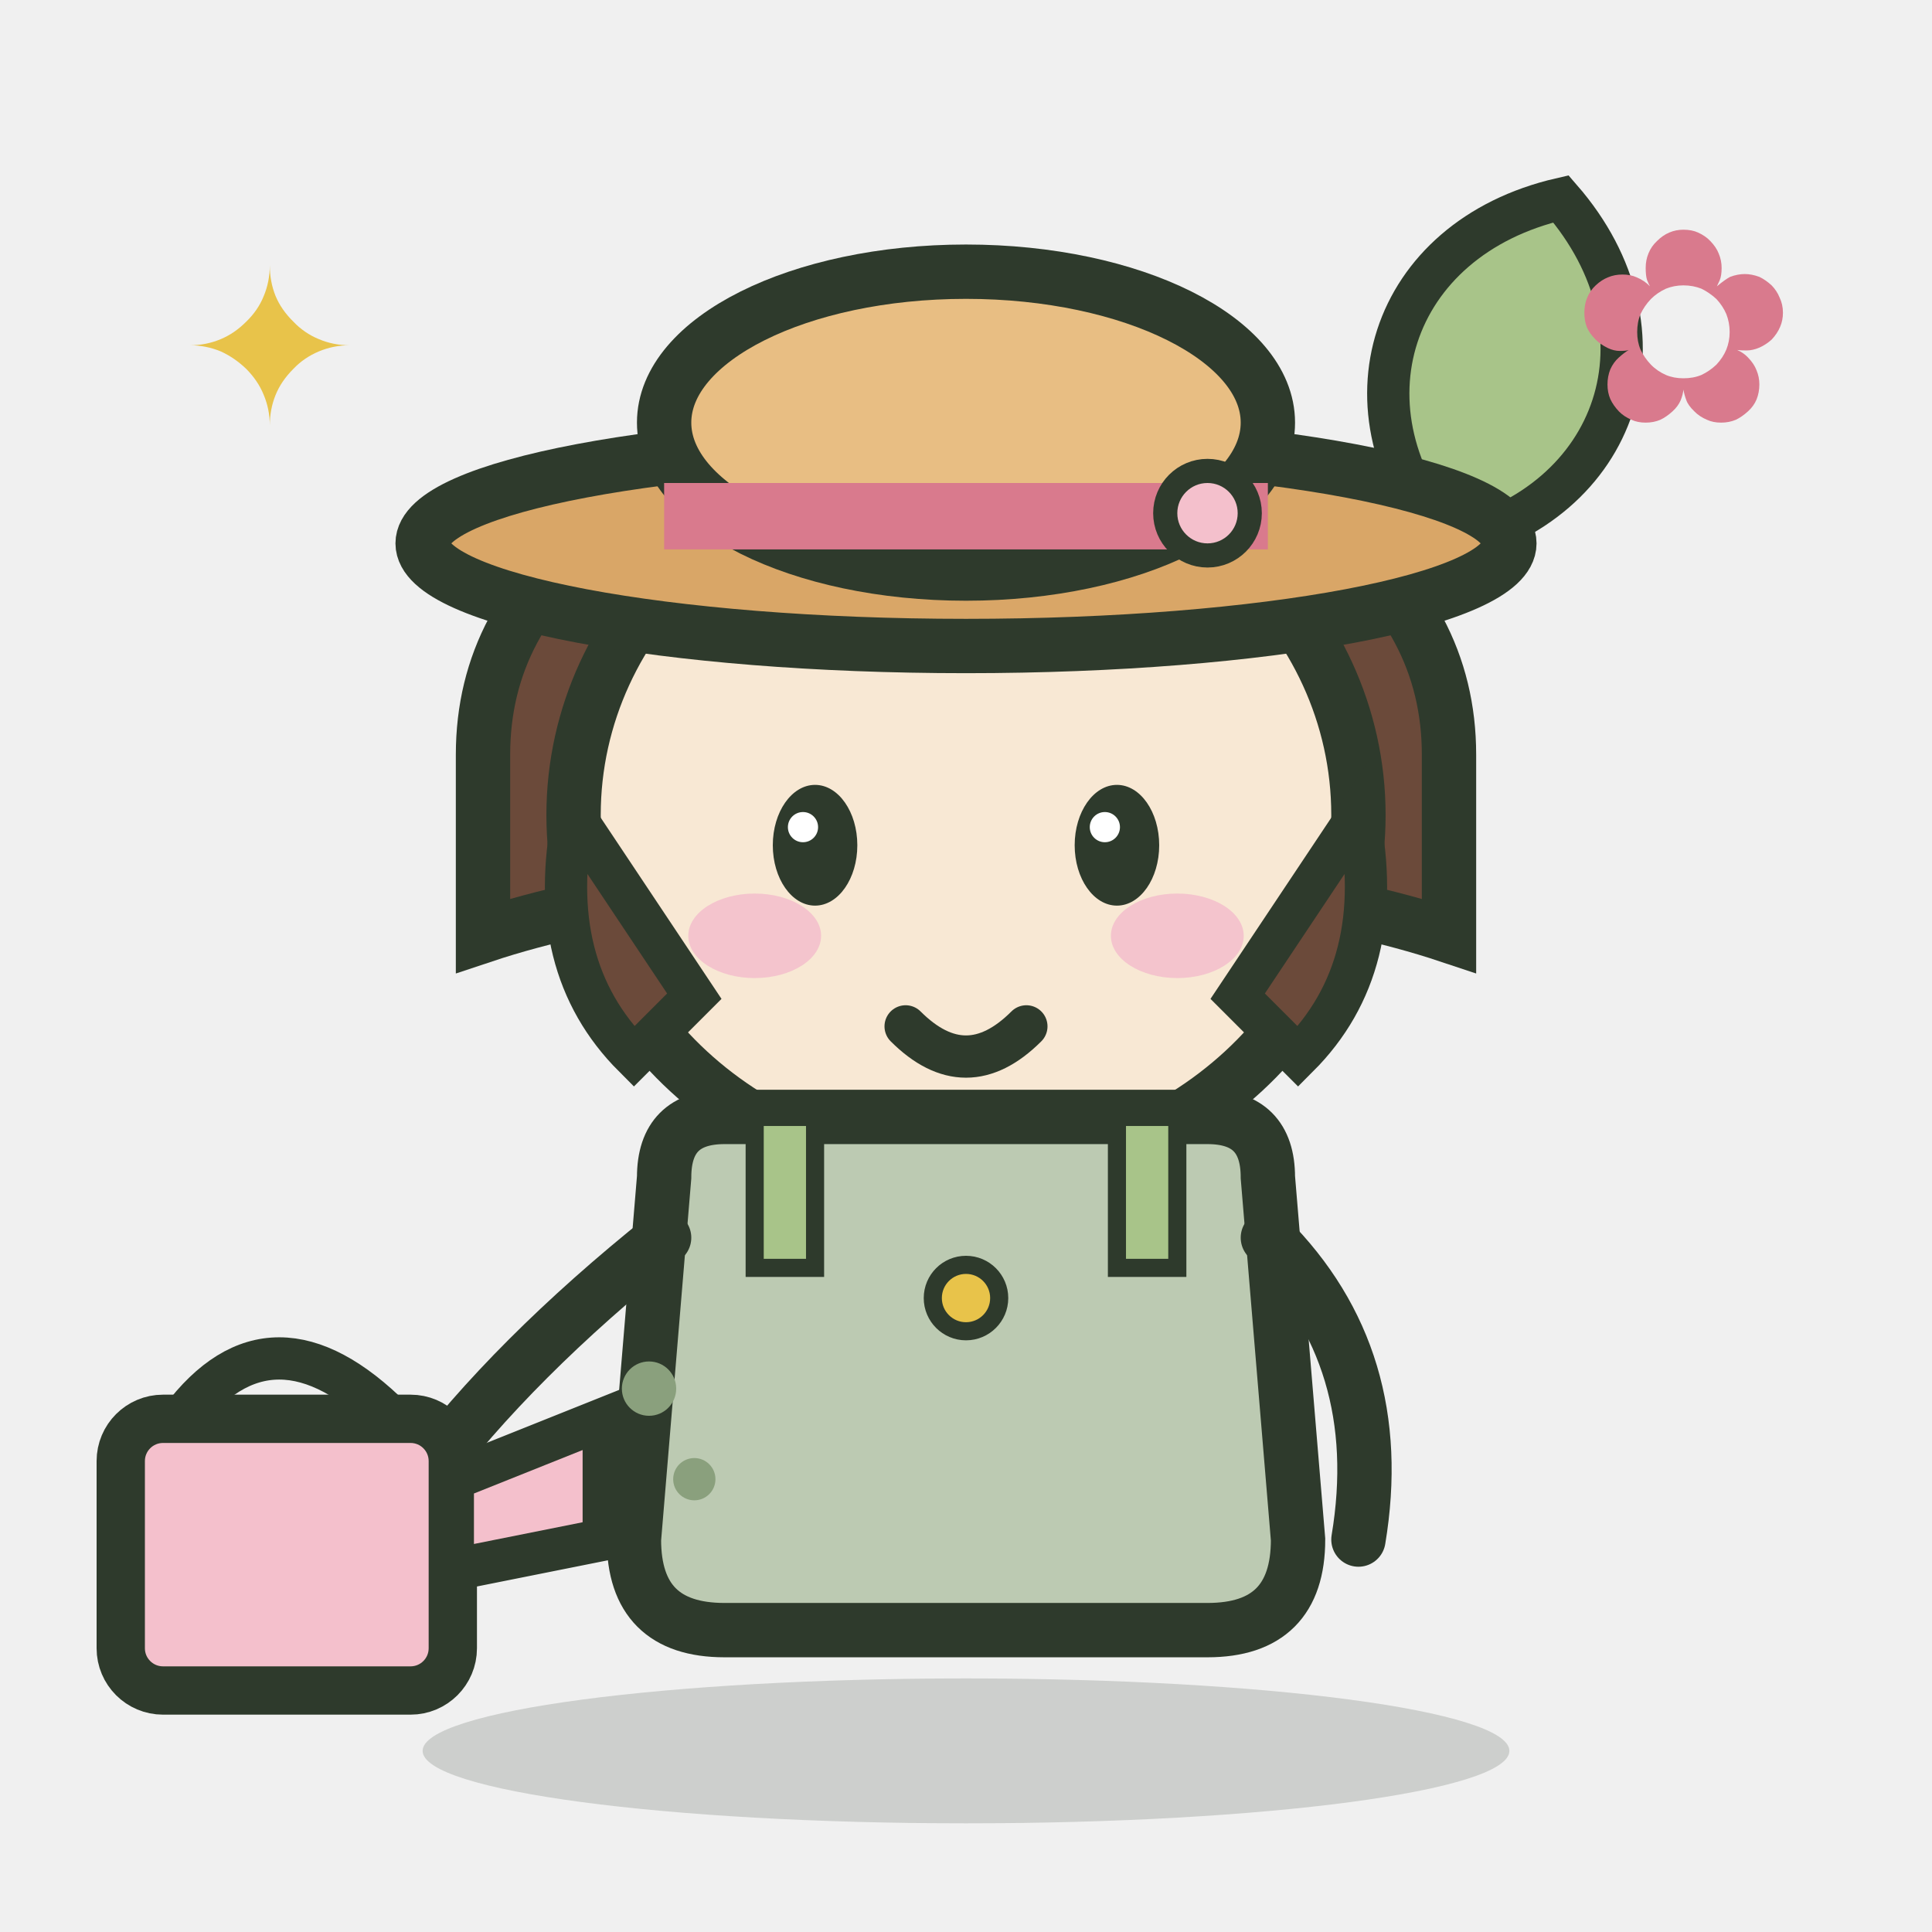
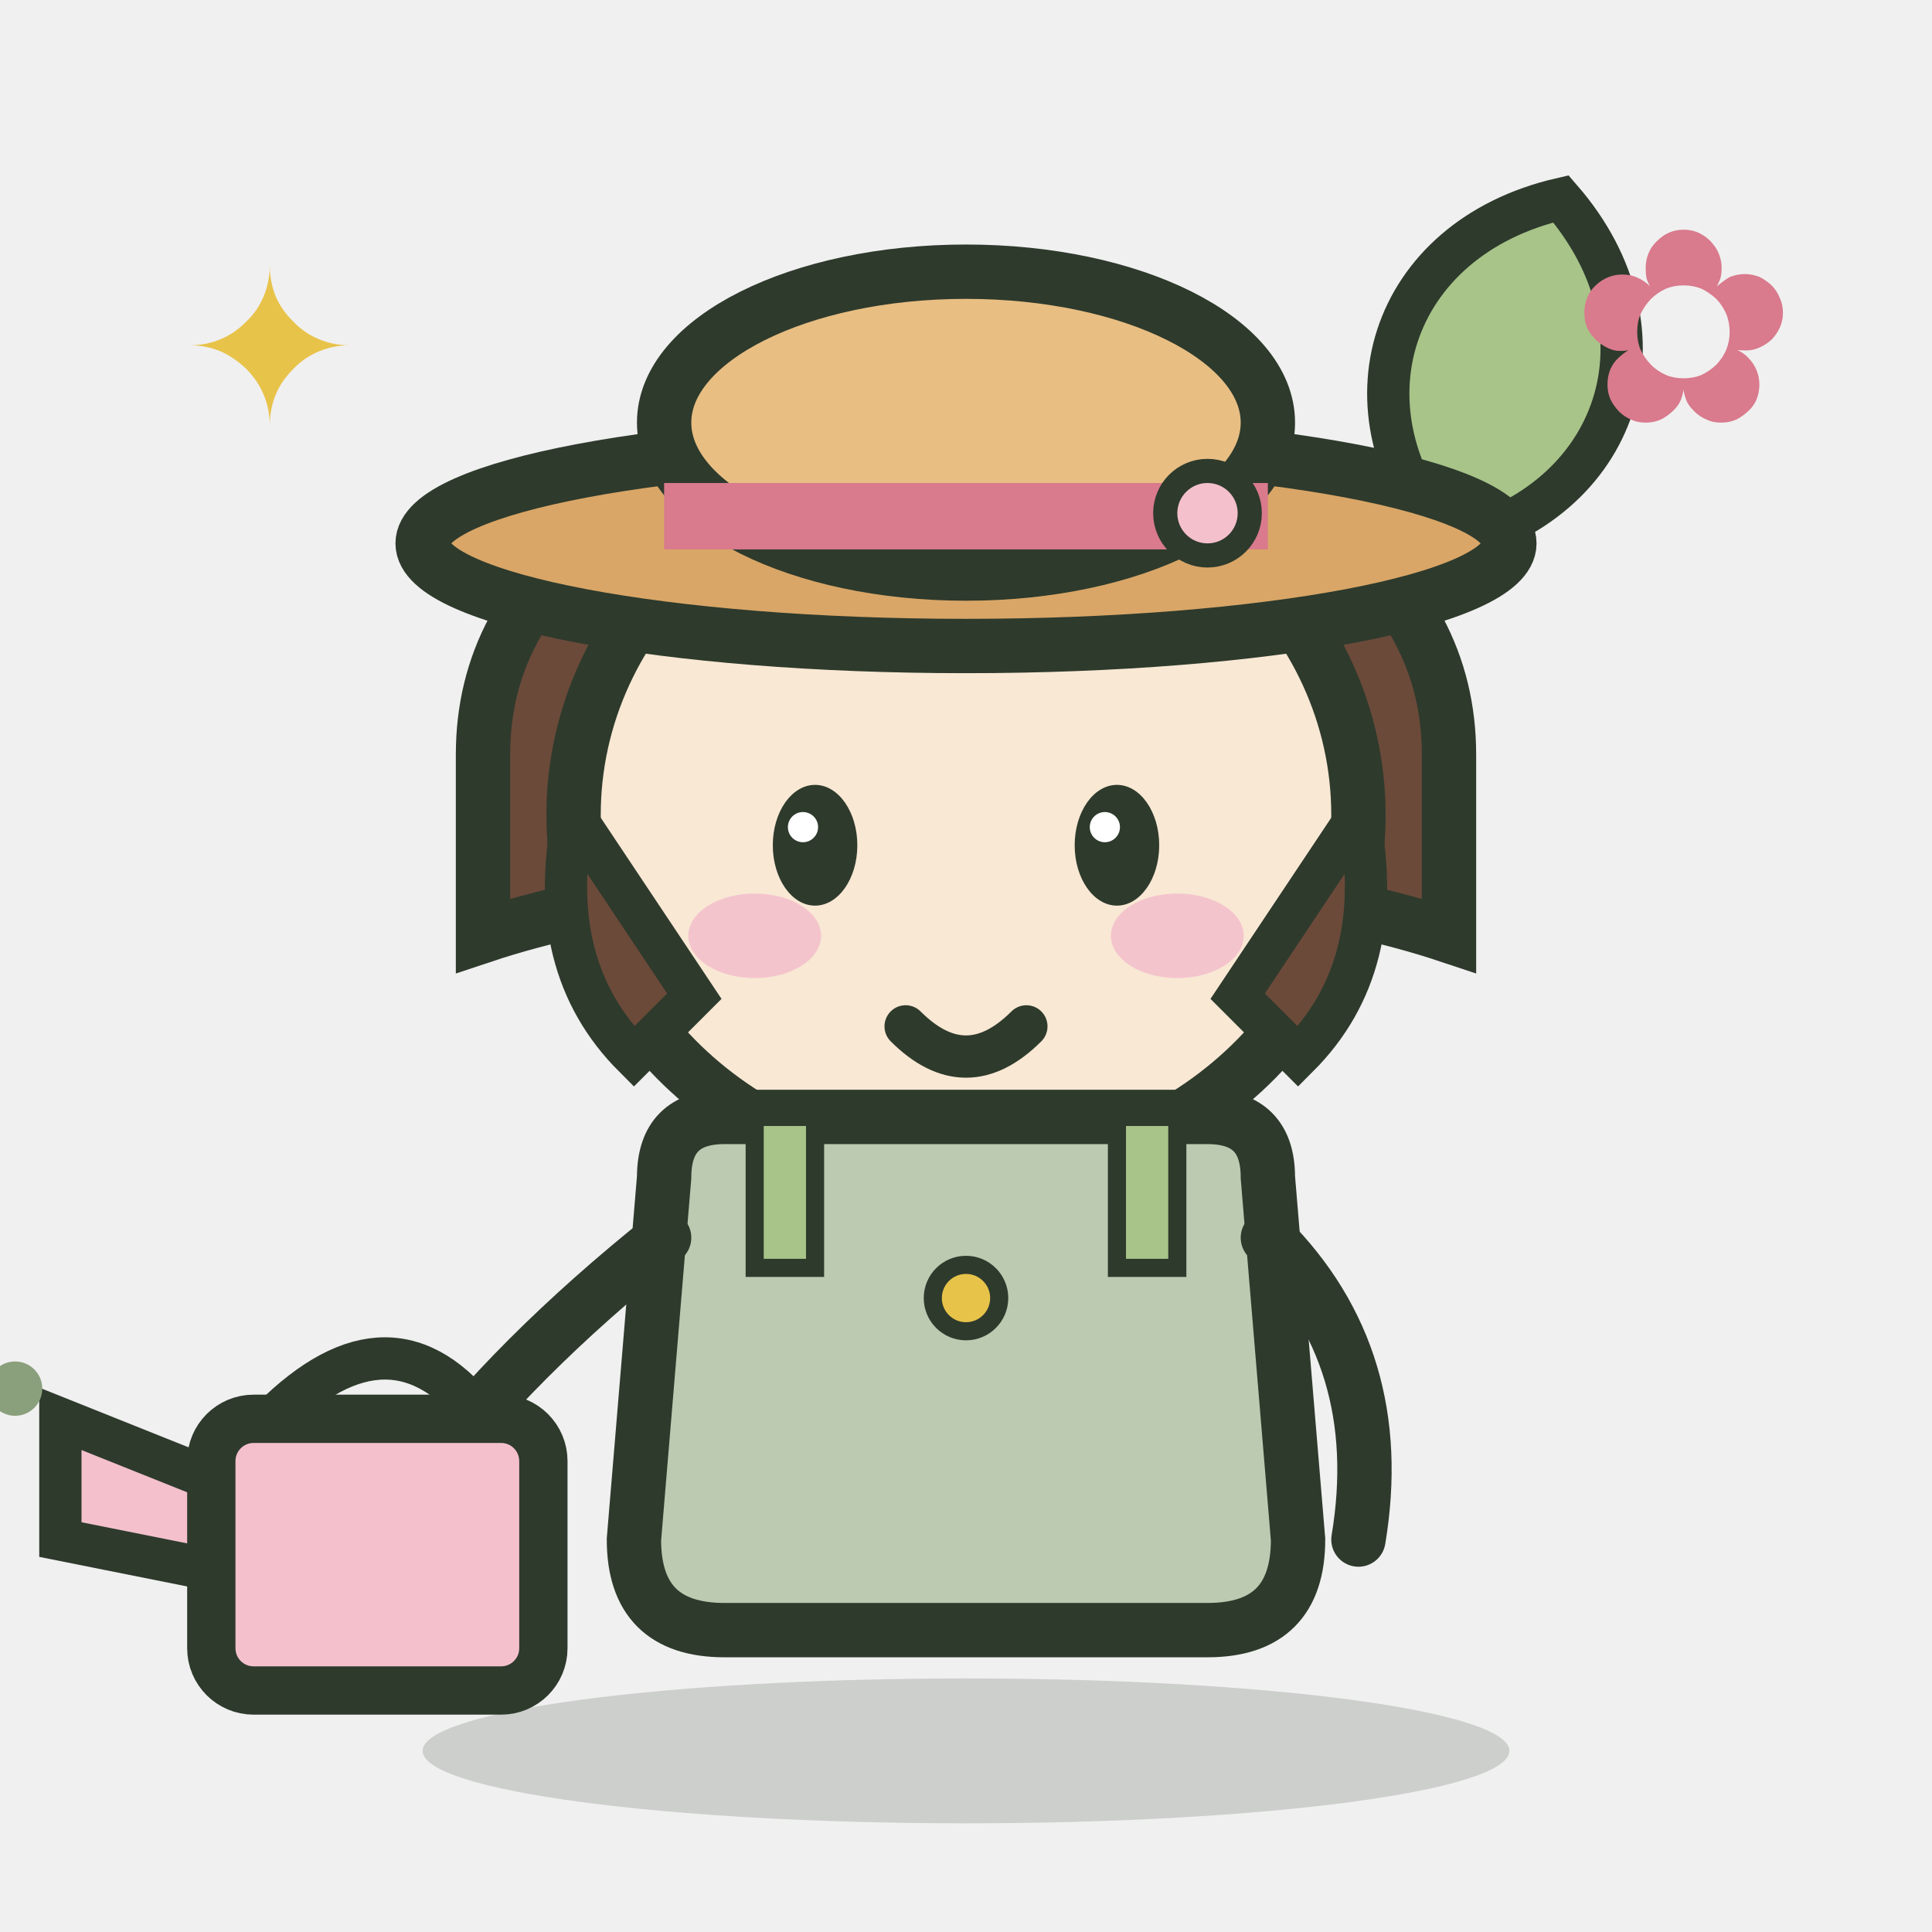
<svg xmlns="http://www.w3.org/2000/svg" viewBox="0 0 64 64" width="64" height="64">
  <ellipse cx="32" cy="58" rx="18" ry="2.4" fill="#2e3a2c" opacity="0.18" />
  <g transform="translate(48 18) rotate(18)">
    <path d="M0 0 C -5 -3, -5 -9, 0 -12 C 5 -9, 5 -3, 0 0 Z" fill="#a8c489" stroke="#2e3a2c" stroke-width="1.4" />
  </g>
  <g transform="translate(0 -1)">
    <path d="M16 26 Q16 17 32 14 Q48 17 48 26 L48 32 Q42 30 32 30 Q22 30 16 32 Z" fill="#6b4a3a" stroke="#2e3a2c" stroke-width="1.8" />
    <ellipse cx="32" cy="28" rx="13" ry="12" fill="#f8e8d4" stroke="#2e3a2c" stroke-width="1.8" />
    <path d="M19 28 Q18 33 21 36 L23 34 Z" fill="#6b4a3a" stroke="#2e3a2c" stroke-width="1.4" />
    <path d="M45 28 Q46 33 43 36 L41 34 Z" fill="#6b4a3a" stroke="#2e3a2c" stroke-width="1.4" />
    <ellipse cx="32" cy="19" rx="18" ry="3.4" fill="#d9a667" stroke="#2e3a2c" stroke-width="1.8" />
    <ellipse cx="32" cy="15" rx="10" ry="5" fill="#e8be83" stroke="#2e3a2c" stroke-width="1.8" />
    <rect x="22" y="17" width="20" height="2.2" fill="#d97a8d" />
    <circle cx="40" cy="18" r="1.4" fill="#f4c0cc" stroke="#2e3a2c" stroke-width="0.8" />
    <ellipse cx="25" cy="32" rx="2.2" ry="1.4" fill="#f4c0cc" opacity="0.9" />
    <ellipse cx="39" cy="32" rx="2.2" ry="1.4" fill="#f4c0cc" opacity="0.9" />
    <ellipse cx="27" cy="29" rx="1.4" ry="2" fill="#2e3a2c" />
    <ellipse cx="37" cy="29" rx="1.4" ry="2" fill="#2e3a2c" />
    <circle cx="26.6" cy="28.4" r="0.5" fill="#fff" />
    <circle cx="36.6" cy="28.4" r="0.5" fill="#fff" />
    <path d="M30 35 Q32 37 34 35" stroke="#2e3a2c" stroke-width="1.4" fill="none" stroke-linecap="round" />
    <path d="M22 40 Q22 38 24 38 L40 38 Q42 38 42 40 L43 52 Q43 55 40 55 L24 55 Q21 55 21 52 Z" fill="#bccab2" stroke="#2e3a2c" stroke-width="1.8" />
    <rect x="25" y="38" width="2" height="5" fill="#a8c489" stroke="#2e3a2c" stroke-width="0.6" />
    <rect x="37" y="38" width="2" height="5" fill="#a8c489" stroke="#2e3a2c" stroke-width="0.6" />
    <circle cx="32" cy="44" r="1.1" fill="#e8c34a" stroke="#2e3a2c" stroke-width="0.6" />
    <path d="M22 42 Q17 46 14 50" stroke="#2e3a2c" stroke-width="1.8" fill="none" stroke-linecap="round" />
    <path d="M42 42 Q46 46 45 52" stroke="#2e3a2c" stroke-width="1.8" fill="none" stroke-linecap="round" />
  </g>
-   <g transform="translate(4 44)">
-     <rect x="0" y="3" width="11" height="9" rx="1.4" fill="#f4c0cc" stroke="#2e3a2c" stroke-width="1.6" />
-     <path d="M11 5 L 16 3 L 16 7 L 11 8 Z" fill="#f4c0cc" stroke="#2e3a2c" stroke-width="1.4" />
-     <path d="M2 3 Q5 -1 9 3" stroke="#2e3a2c" stroke-width="1.4" fill="none" />
-     <circle cx="17.5" cy="2" r="0.9" fill="#8aa07d" />
-     <circle cx="19" cy="5" r="0.7" fill="#8aa07d" />
+   <g transform="translate(0 44)">
+     <path d="M7 5 L 2 3 L 2 7 L 7 8 Z" fill="#f4c0cc" stroke="#2e3a2c" stroke-width="1.4" />
+     <rect x="7" y="3" width="11" height="9" rx="1.4" fill="#f4c0cc" stroke="#2e3a2c" stroke-width="1.6" />
+     <path d="M9 3 Q13 -1 16 3" stroke="#2e3a2c" stroke-width="1.4" fill="none" />
+     <circle cx="0.5" cy="2" r="0.9" fill="#8aa07d" />
+     <circle cx="-1" cy="5" r="0.7" fill="#8aa07d" />
  </g>
  <text x="52" y="14" font-size="9" fill="#d97a8d" font-family="'Yusei Magic', system-ui">✿</text>
  <text x="6" y="14" font-size="7" fill="#e8c34a" font-family="'Yusei Magic', system-ui">✦</text>
</svg>
